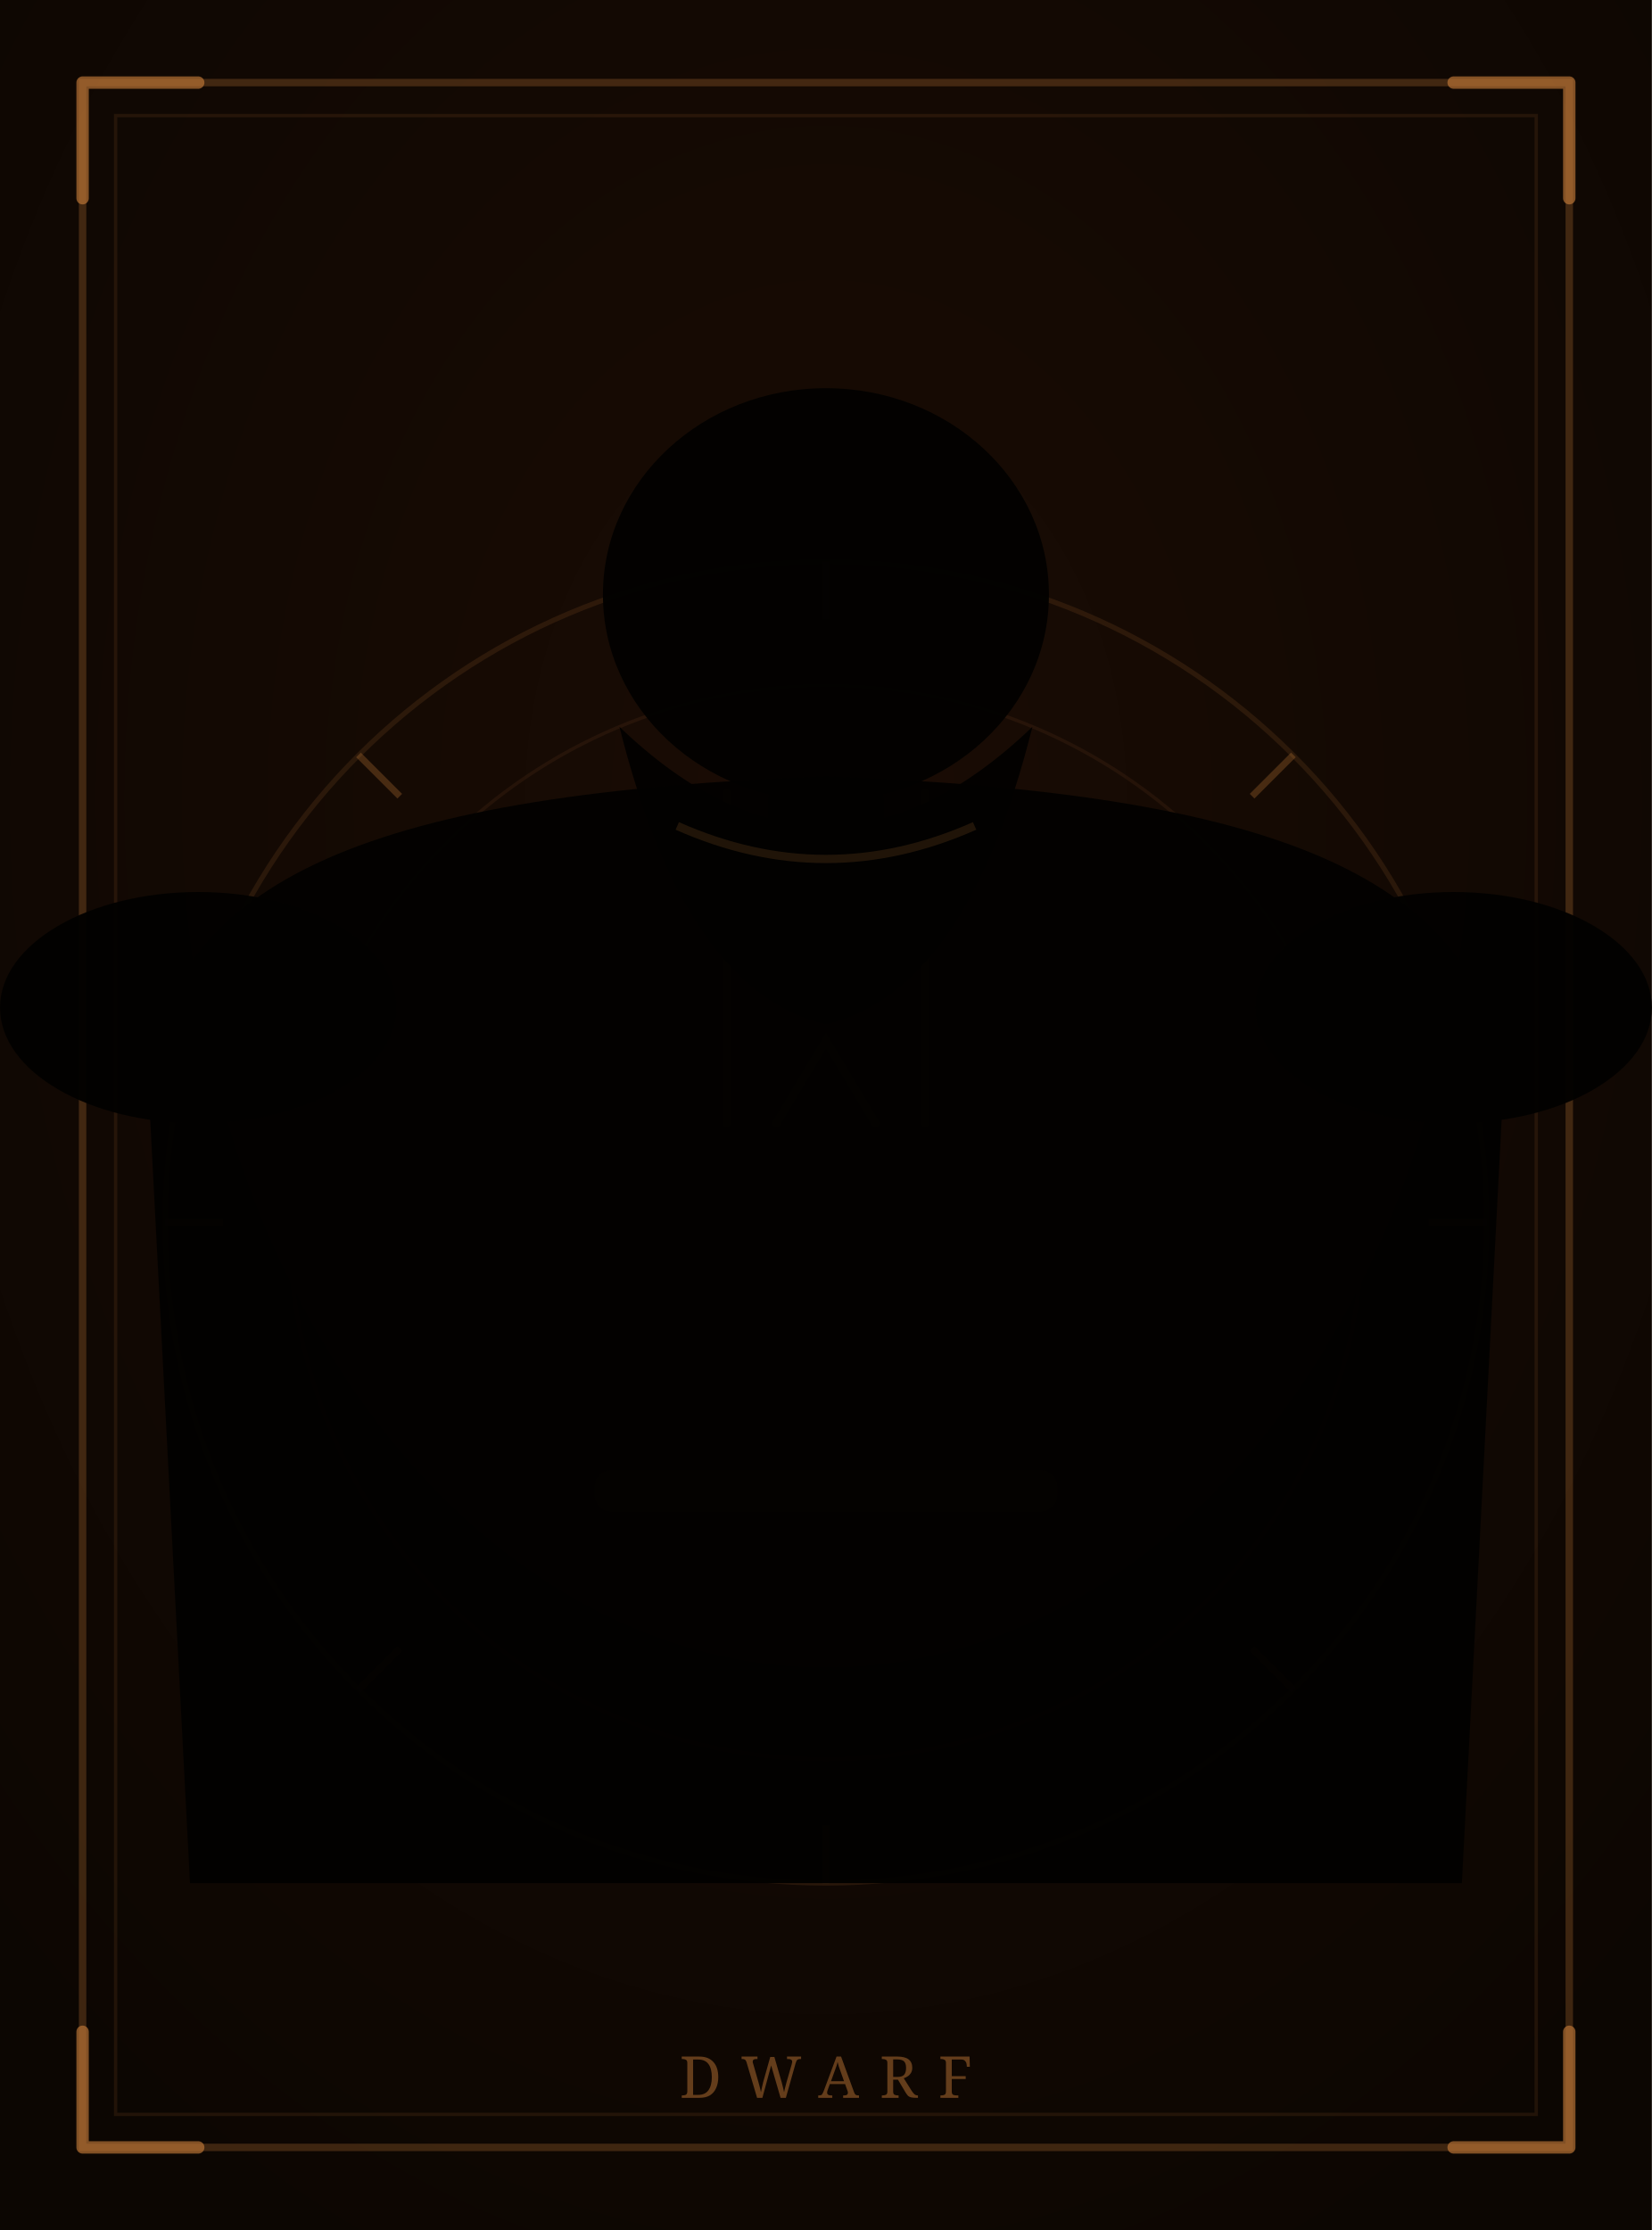
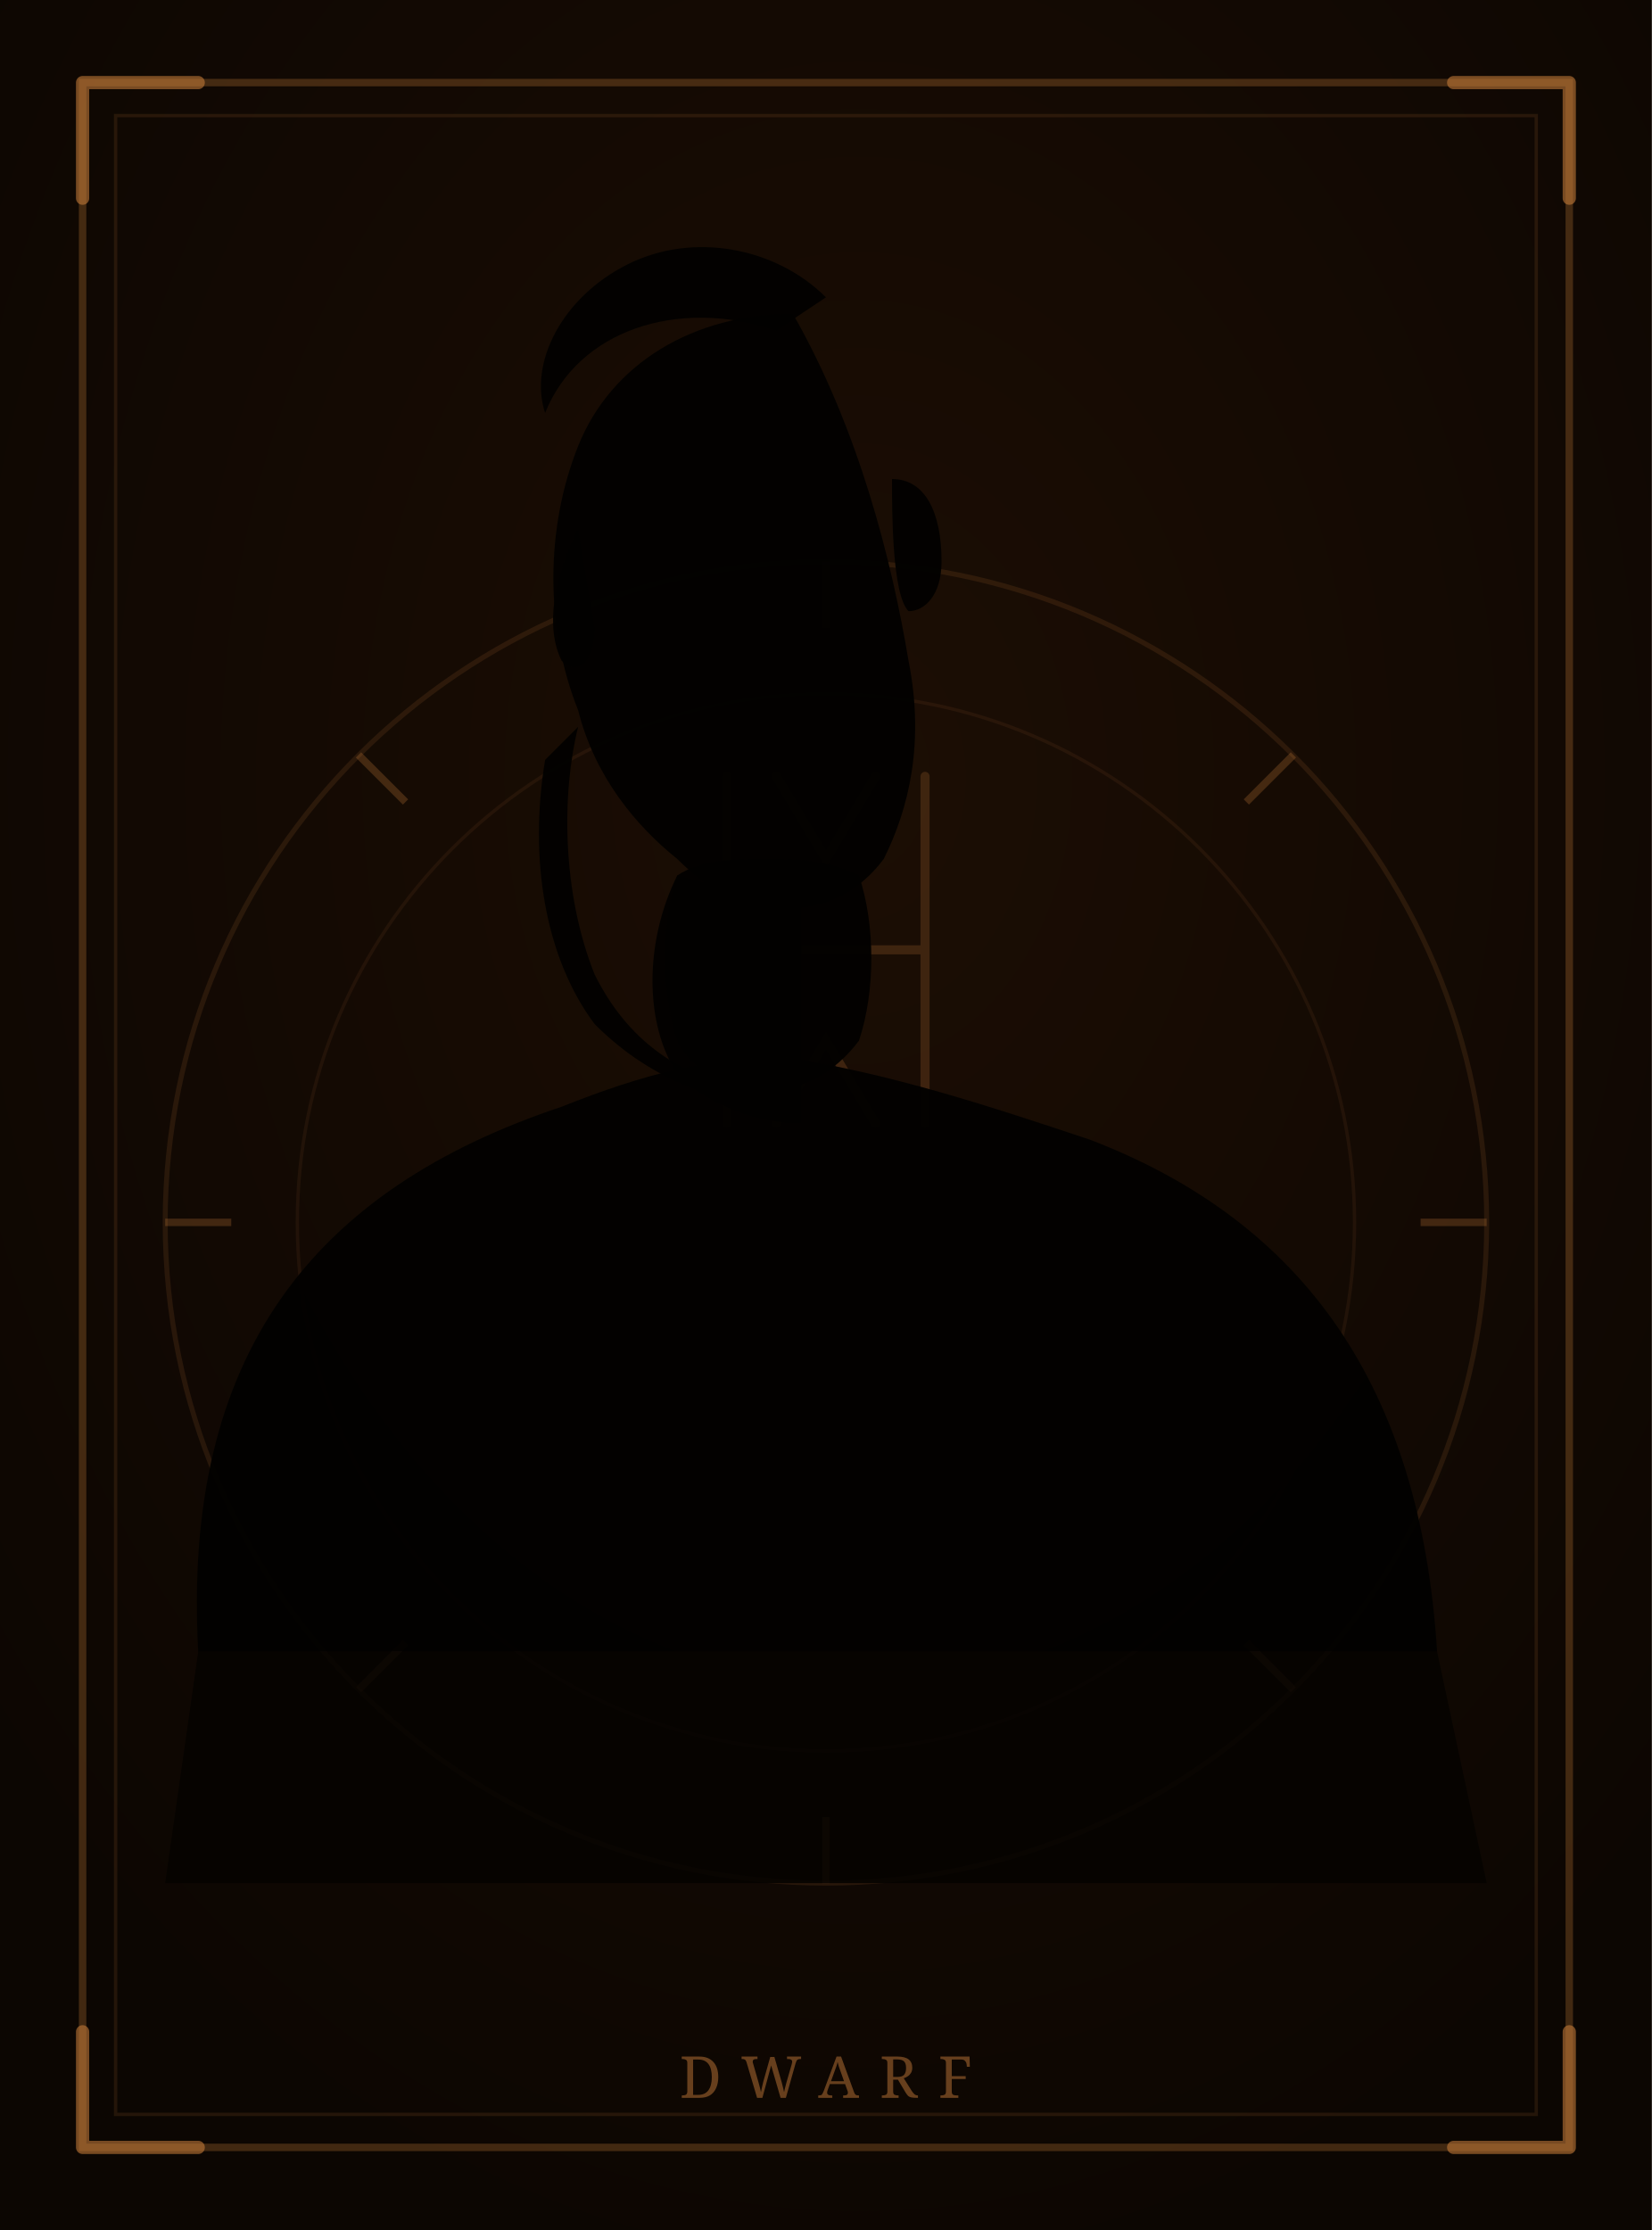
<svg xmlns="http://www.w3.org/2000/svg" viewBox="0 0 200 270">
  <defs>
-     <radialGradient id="bg" cx="50%" cy="36%" r="72%">
-       <stop offset="0%" stop-color="#1a0c04" />
+     <radialGradient id="bg" cx="52%" cy="35%" r="68%">
+       <stop offset="0%" stop-color="#1c0e04" />
      <stop offset="100%" stop-color="#0c0602" />
    </radialGradient>
  </defs>
  <rect width="200" height="270" fill="url(#bg)" />
-   <rect x="10" y="10" width="180" height="250" fill="none" stroke="#c07838" stroke-width="0.9" stroke-opacity="0.28" />
-   <rect x="14" y="14" width="172" height="242" fill="none" stroke="#c07838" stroke-width="0.4" stroke-opacity="0.12" />
-   <path d="M10 10 L10 24 M10 10 L24 10" stroke="#c07838" stroke-width="1.5" stroke-opacity="0.65" fill="none" stroke-linecap="round" />
-   <path d="M190 10 L190 24 M190 10 L176 10" stroke="#c07838" stroke-width="1.5" stroke-opacity="0.65" fill="none" stroke-linecap="round" />
-   <path d="M10 260 L10 246 M10 260 L24 260" stroke="#c07838" stroke-width="1.5" stroke-opacity="0.65" fill="none" stroke-linecap="round" />
-   <path d="M190 260 L190 246 M190 260 L176 260" stroke="#c07838" stroke-width="1.5" stroke-opacity="0.65" fill="none" stroke-linecap="round" />
+   <rect x="10" y="10" width="180" height="250" fill="none" stroke="#c07838" stroke-width="0.9" stroke-opacity="0.30" />
+   <rect x="14" y="14" width="172" height="242" fill="none" stroke="#c07838" stroke-width="0.4" stroke-opacity="0.14" />
+   <path d="M10 10 L10 24 M10 10 L24 10" stroke="#c07838" stroke-width="1.6" stroke-opacity="0.60" fill="none" stroke-linecap="round" />
+   <path d="M190 10 L190 24 M190 10 L176 10" stroke="#c07838" stroke-width="1.6" stroke-opacity="0.60" fill="none" stroke-linecap="round" />
+   <path d="M10 260 L10 246 M10 260 L24 260" stroke="#c07838" stroke-width="1.6" stroke-opacity="0.60" fill="none" stroke-linecap="round" />
+   <path d="M190 260 L190 246 M190 260 L176 260" stroke="#c07838" stroke-width="1.6" stroke-opacity="0.60" fill="none" stroke-linecap="round" />
  <circle cx="100" cy="148" r="80" fill="none" stroke="#c07838" stroke-width="0.6" stroke-opacity="0.14" />
-   <circle cx="100" cy="148" r="65" fill="none" stroke="#c07838" stroke-width="0.4" stroke-opacity="0.09" />
-   <line x1="100.0" y1="68.0" x2="100.0" y2="75.0" stroke="#c07838" stroke-width="0.8" stroke-opacity="0.30" />
-   <line x1="156.6" y1="91.4" x2="151.6" y2="96.4" stroke="#c07838" stroke-width="0.8" stroke-opacity="0.30" />
-   <line x1="180.0" y1="148.0" x2="173.0" y2="148.0" stroke="#c07838" stroke-width="0.8" stroke-opacity="0.30" />
-   <line x1="156.6" y1="204.6" x2="151.6" y2="199.6" stroke="#c07838" stroke-width="0.8" stroke-opacity="0.30" />
-   <line x1="100.0" y1="228.0" x2="100.0" y2="221.0" stroke="#c07838" stroke-width="0.8" stroke-opacity="0.30" />
-   <line x1="43.4" y1="204.6" x2="48.4" y2="199.6" stroke="#c07838" stroke-width="0.8" stroke-opacity="0.30" />
-   <line x1="20.0" y1="148.0" x2="27.0" y2="148.0" stroke="#c07838" stroke-width="0.8" stroke-opacity="0.30" />
-   <line x1="43.4" y1="91.4" x2="48.4" y2="96.4" stroke="#c07838" stroke-width="0.8" stroke-opacity="0.30" />
-   <path d="M88 96 L88 136 M88 116 L112 116 M112 96 L112 136 M94 96 L100 106 L106 96 M94 136 L100 126 L106 136" fill="none" stroke="#c07838" stroke-width="1.0" stroke-opacity="0.2" stroke-linecap="round" />
-   <ellipse cx="100" cy="72" rx="27" ry="25" fill="rgba(3,2,1,0.97)" />
-   <path d="M75 88 Q100 112 125 88 Q117 120 100 124 Q83 120 75 88Z" fill="rgba(3,2,1,0.97)" />
-   <rect x="93" y="95" width="14" height="10" rx="2" fill="rgba(3,2,1,0.97)" />
-   <path d="M18 132 C20 106 46 96 100 94 C154 96 180 106 182 132 L177 228 L23 228 Z" fill="rgba(3,2,1,0.97)" />
-   <ellipse cx="24" cy="122" rx="24" ry="14" fill="rgba(3,2,1,0.97)" />
-   <ellipse cx="176" cy="122" rx="24" ry="14" fill="rgba(3,2,1,0.97)" />
-   <rect x="72" y="178" width="56" height="5" rx="2" fill="rgba(5,3,1,0.90)" />
-   <path d="M82 100 Q100 108 118 100" fill="none" stroke="#c07838" stroke-width="1.0" stroke-opacity="0.16" />
-   <text x="100" y="254" text-anchor="middle" font-family="Georgia, serif" font-size="7" letter-spacing="2.5" fill="#c07838" fill-opacity="0.48">DWARF</text>
+   <circle cx="100" cy="148" r="64" fill="none" stroke="#c07838" stroke-width="0.4" stroke-opacity="0.09" />
+   <line x1="100.0" y1="68.0" x2="100.0" y2="76.0" stroke="#c07838" stroke-width="0.9" stroke-opacity="0.28" />
+   <line x1="156.6" y1="91.4" x2="150.9" y2="97.1" stroke="#c07838" stroke-width="0.9" stroke-opacity="0.28" />
+   <line x1="180.0" y1="148.0" x2="172.0" y2="148.0" stroke="#c07838" stroke-width="0.9" stroke-opacity="0.28" />
+   <line x1="156.6" y1="204.6" x2="150.9" y2="198.9" stroke="#c07838" stroke-width="0.9" stroke-opacity="0.28" />
+   <line x1="100.0" y1="228.0" x2="100.0" y2="220.0" stroke="#c07838" stroke-width="0.9" stroke-opacity="0.28" />
+   <line x1="43.4" y1="204.6" x2="49.1" y2="198.9" stroke="#c07838" stroke-width="0.9" stroke-opacity="0.28" />
+   <line x1="20.0" y1="148.0" x2="28.0" y2="148.0" stroke="#c07838" stroke-width="0.9" stroke-opacity="0.28" />
+   <line x1="43.4" y1="91.4" x2="49.1" y2="97.1" stroke="#c07838" stroke-width="0.9" stroke-opacity="0.28" />
+   <path d="M88 94 L88 136 M88 115 L112 115 M112 94 L112 136 M94 94 L100 104 L106 94 M94 136 L100 126 L106 136" fill="none" stroke="#c07838" stroke-width="1.1" stroke-opacity="0.22" stroke-linecap="round" />
+   <path d="M94 40 C82 36 70 40 66 50 C64 44 68 36 76 32 C84 28 94 30 100 36 Z" fill="rgba(3,2,1,0.97)" />
+   <path d="M96 38 C84 38 74 44 70 54 C66 64 66 76 70 86 C72 94 77 100 82 104 C86 108 90 110 95 110 C100 110 104 108 107 104 C110 98 112 90 110 80 C108 68 104 52 96 38 Z" fill="rgba(3,2,1,0.97)" />
+   <path d="M70 64 C67 70 66 76 68 80 C70 82 72 80 72 76" fill="rgba(3,2,1,0.97)" />
+   <path d="M108 58 C112 58 114 62 114 68 C114 72 112 74 110 74 C108 72 108 62 108 58 Z" fill="rgba(3,2,1,0.97)" />
+   <path d="M70 88 C68 96 68 108 72 118 C76 126 82 130 90 132 C94 133 97 134 97 134 C86 134 78 130 72 124 C66 116 64 104 66 92 Z" fill="rgba(3,2,1,0.97)" />
+   <path d="M82 106 C78 114 78 124 82 130 C86 134 92 136 97 136 L97 110 Z" fill="rgba(3,2,1,0.97)" />
+   <path d="M82 106 C80 112 80 120 82 126 C84 130 88 132 93 132 C97 132 101 130 104 126 C106 120 106 112 104 106 C100 104 96 104 93 104 C89 104 85 104 82 106 Z" fill="rgba(3,2,1,0.97)" />
+   <path d="M24 200 C22 164 38 144 68 134 C78 130 86 128 95 128 C108 130 120 134 132 138 C158 148 172 168 174 200 Z" fill="rgba(3,2,1,0.97)" />
+   <path d="M24 200 L20 228 L180 228 L174 200 Z" fill="rgba(5,3,1,0.88)" />
+   <text x="100" y="254" text-anchor="middle" font-family="Georgia,serif" font-size="7" letter-spacing="2.5" fill="#c07838" fill-opacity="0.50">DWARF</text>
</svg>
